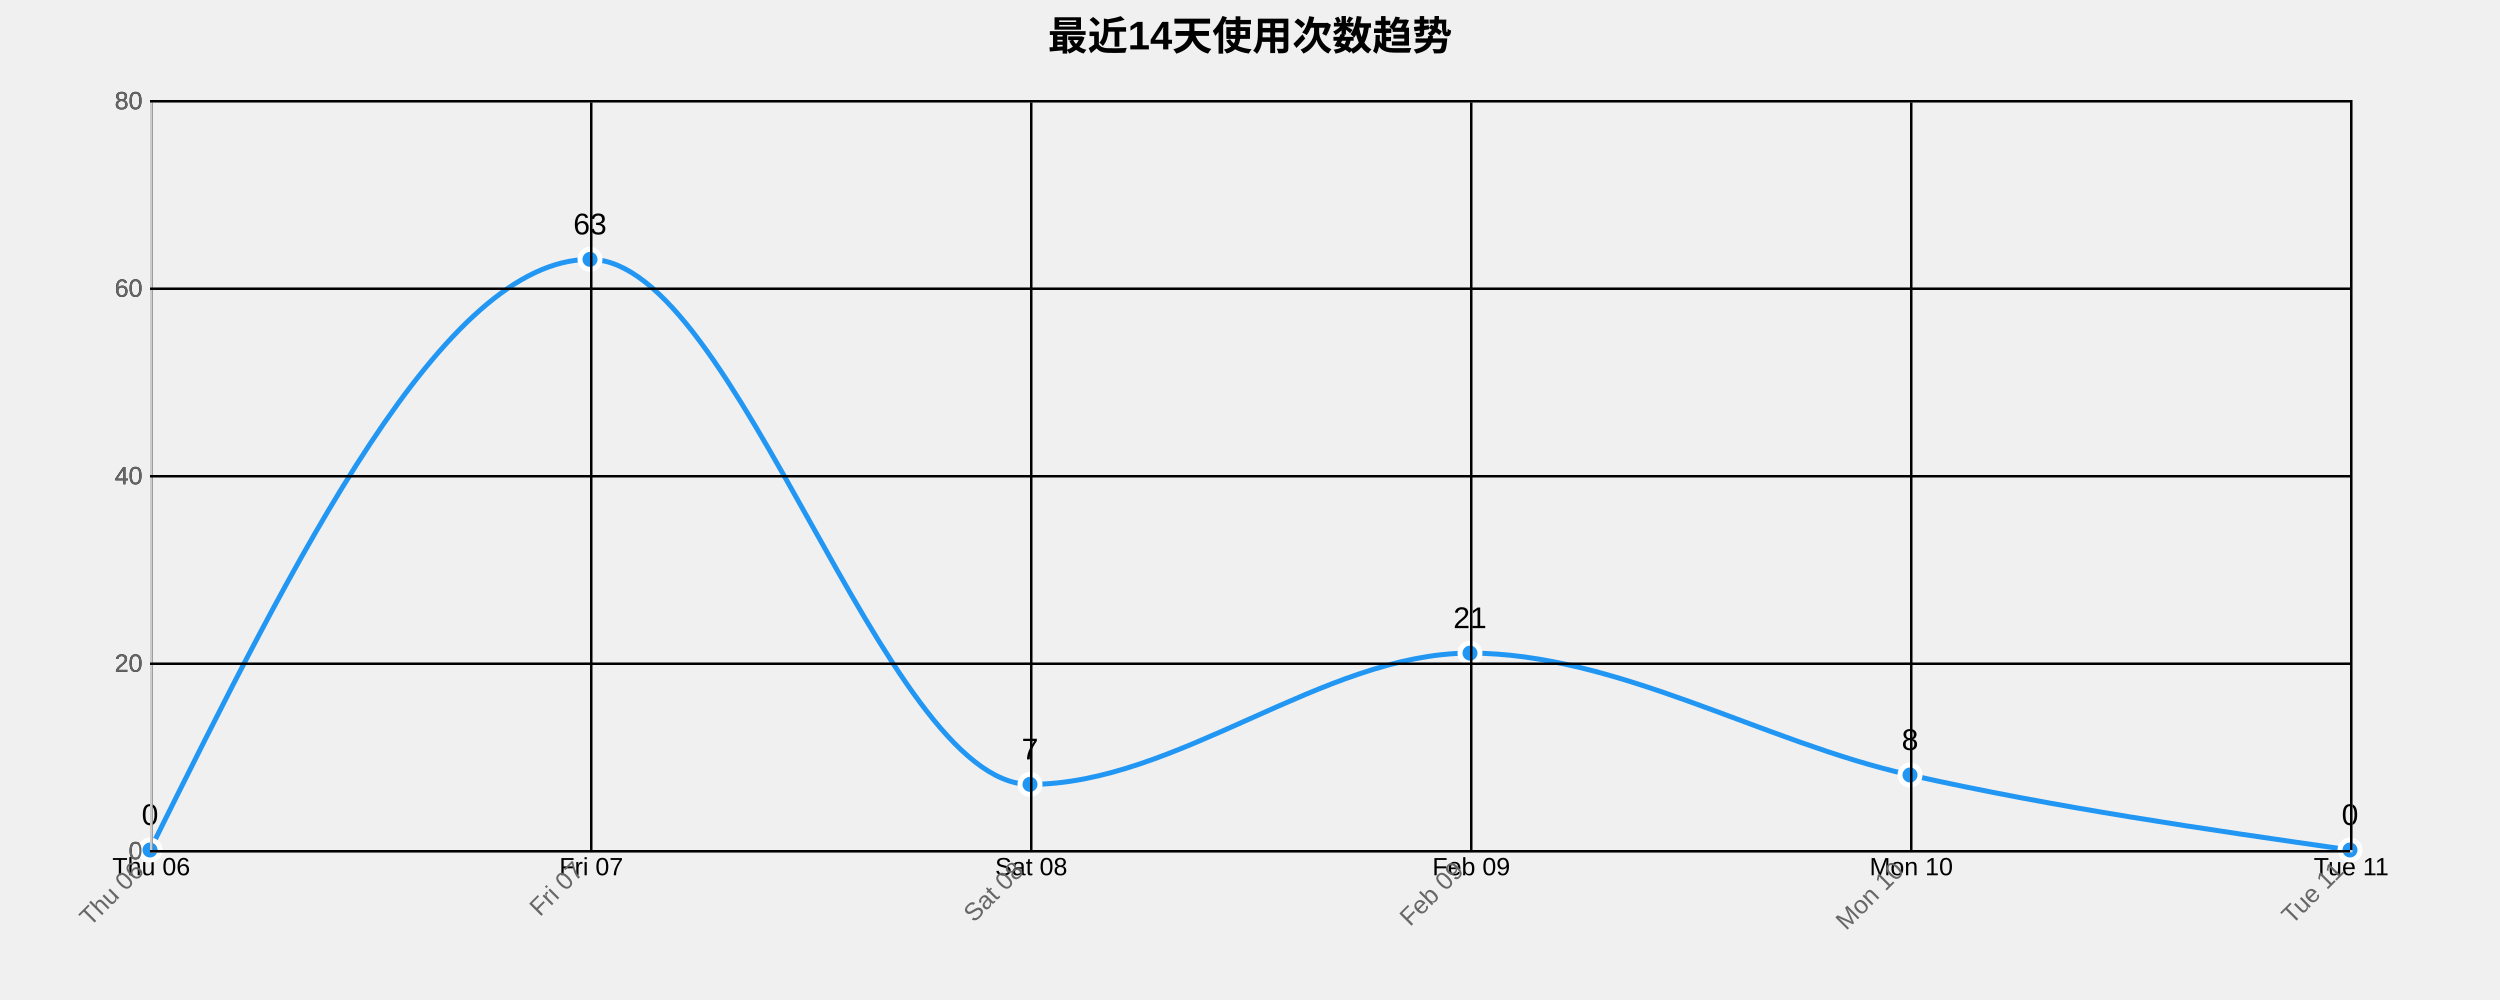
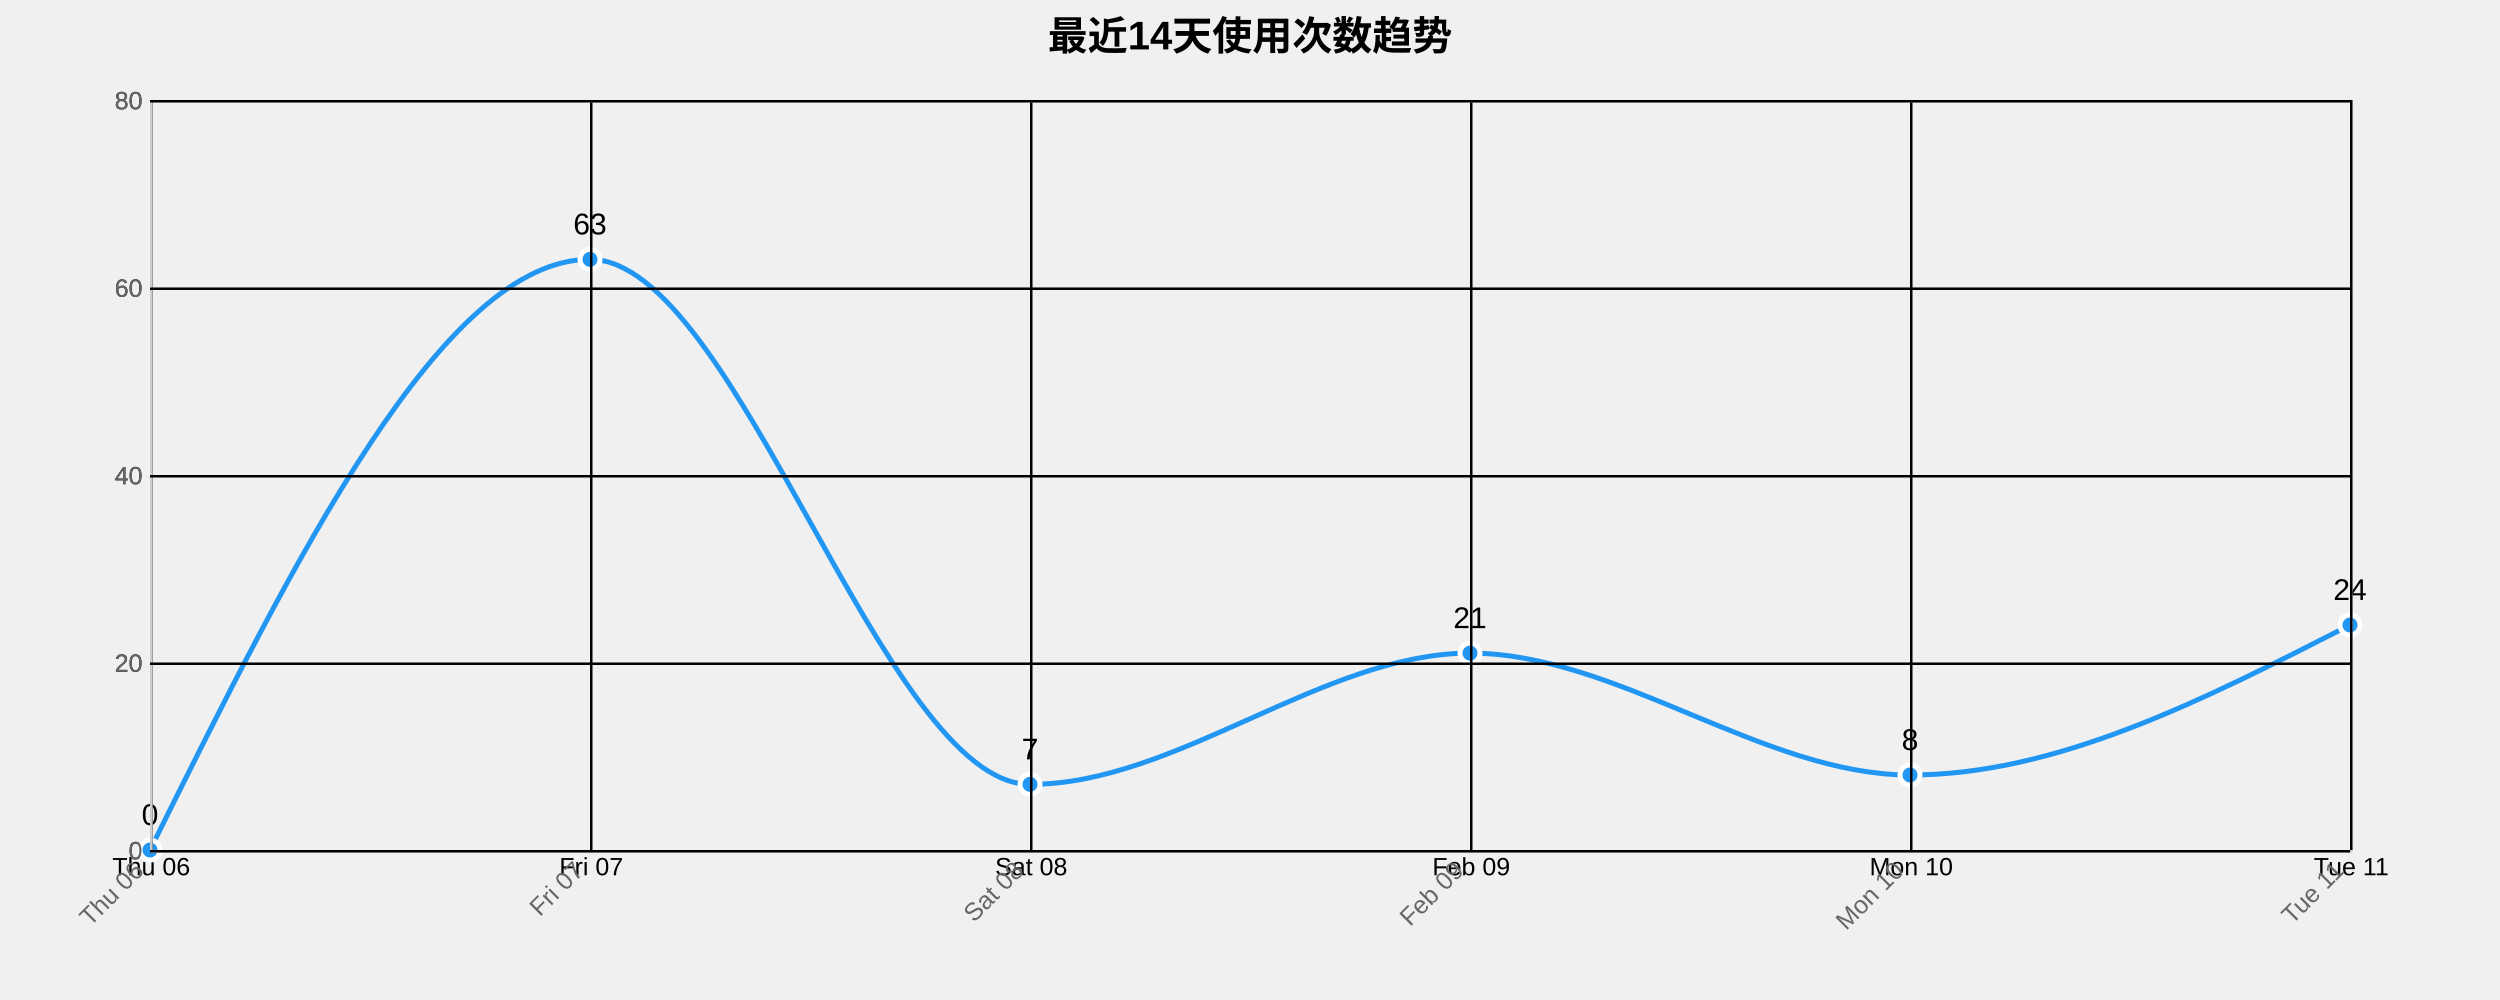
<svg xmlns="http://www.w3.org/2000/svg" width="1000" height="400">
  <g transform="translate(60,40)">
    <text x="440" y="-20" text-anchor="middle" style="font-size: 16px; font-weight: bold;">最近14天使用次数趋势</text>
    <g class="grid" transform="translate(0,300)" fill="none" font-size="10" font-family="sans-serif" text-anchor="middle">
      <path class="domain" stroke="currentColor" d="M0.5,-300V0.5H880.5V-300" />
      <g class="tick" opacity="1" transform="translate(0.5,0)">
        <line stroke="currentColor" y2="-300" />
        <text fill="currentColor" y="3" dy="0.71em">Thu 06</text>
      </g>
      <g class="tick" opacity="1" transform="translate(176.5,0)">
        <line stroke="currentColor" y2="-300" />
        <text fill="currentColor" y="3" dy="0.71em">Fri 07</text>
      </g>
      <g class="tick" opacity="1" transform="translate(352.5,0)">
        <line stroke="currentColor" y2="-300" />
        <text fill="currentColor" y="3" dy="0.71em">Sat 08</text>
      </g>
      <g class="tick" opacity="1" transform="translate(528.5,0)">
        <line stroke="currentColor" y2="-300" />
        <text fill="currentColor" y="3" dy="0.71em">Feb 09</text>
      </g>
      <g class="tick" opacity="1" transform="translate(704.5,0)">
        <line stroke="currentColor" y2="-300" />
        <text fill="currentColor" y="3" dy="0.71em">Mon 10</text>
      </g>
      <g class="tick" opacity="1" transform="translate(880.5,0)">
        <line stroke="currentColor" y2="-300" />
        <text fill="currentColor" y="3" dy="0.71em">Tue 11</text>
      </g>
    </g>
    <g class="grid" fill="none" font-size="10" font-family="sans-serif" text-anchor="end">
      <path class="domain" stroke="currentColor" d="M880,300.5H0.5V0.5H880" />
      <g class="tick" opacity="1" transform="translate(0,300.5)">
        <line stroke="currentColor" x2="880" />
        <text fill="currentColor" x="-3" dy="0.32em">0</text>
      </g>
      <g class="tick" opacity="1" transform="translate(0,225.5)">
        <line stroke="currentColor" x2="880" />
        <text fill="currentColor" x="-3" dy="0.32em">20</text>
      </g>
      <g class="tick" opacity="1" transform="translate(0,150.5)">
        <line stroke="currentColor" x2="880" />
        <text fill="currentColor" x="-3" dy="0.32em">40</text>
      </g>
      <g class="tick" opacity="1" transform="translate(0,75.5)">
        <line stroke="currentColor" x2="880" />
        <text fill="currentColor" x="-3" dy="0.32em">60</text>
      </g>
      <g class="tick" opacity="1" transform="translate(0,0.5)">
        <line stroke="currentColor" x2="880" />
        <text fill="currentColor" x="-3" dy="0.32em">80</text>
      </g>
    </g>
-     <path class="area" d="M0,300C58.667,181.875,117.333,63.75,176,63.75C234.667,63.75,293.333,273.75,352,273.75C410.667,273.75,469.333,221.25,528,221.25C586.667,221.25,645.333,256.875,704,270C762.667,283.125,821.333,291.563,880,300L880,300C821.333,300,762.667,300,704,300C645.333,300,586.667,300,528,300C469.333,300,410.667,300,352,300C293.333,300,234.667,300,176,300C117.333,300,58.667,300,0,300Z" style="fill: url(#area-gradient); opacity: 0.3;" />
-     <path class="line" d="M0,300C58.667,181.875,117.333,63.75,176,63.75C234.667,63.75,293.333,273.75,352,273.75C410.667,273.75,469.333,221.25,528,221.25C586.667,221.25,645.333,256.875,704,270C762.667,283.125,821.333,291.563,880,300" style="fill: none; stroke: #2196F3; stroke-width: 2px;" />
+     <path class="area" d="M0,300C58.667,181.875,117.333,63.75,176,63.75C234.667,63.75,293.333,273.75,352,273.75C410.667,273.75,469.333,221.25,528,221.25C586.667,221.25,645.333,270,704,270C762.667,270,821.333,240,880,210L880,300C821.333,300,762.667,300,704,300C645.333,300,586.667,300,528,300C469.333,300,410.667,300,352,300C293.333,300,234.667,300,176,300C117.333,300,58.667,300,0,300Z" style="fill: url(#area-gradient); opacity: 0.3;" />
+     <path class="line" d="M0,300C58.667,181.875,117.333,63.75,176,63.75C234.667,63.75,293.333,273.75,352,273.75C410.667,273.75,469.333,221.25,528,221.25C586.667,221.25,645.333,270,704,270C762.667,270,821.333,240,880,210" style="fill: none; stroke: #2196F3; stroke-width: 2px;" />
    <circle class="dot" cx="0" cy="300" r="4" style="fill: #2196F3; stroke: #fff; stroke-width: 2px;" />
    <circle class="dot" cx="176" cy="63.75" r="4" style="fill: #2196F3; stroke: #fff; stroke-width: 2px;" />
    <circle class="dot" cx="352" cy="273.75" r="4" style="fill: #2196F3; stroke: #fff; stroke-width: 2px;" />
    <circle class="dot" cx="528" cy="221.25" r="4" style="fill: #2196F3; stroke: #fff; stroke-width: 2px;" />
    <circle class="dot" cx="704" cy="270" r="4" style="fill: #2196F3; stroke: #fff; stroke-width: 2px;" />
-     <circle class="dot" cx="880" cy="300" r="4" style="fill: #2196F3; stroke: #fff; stroke-width: 2px;" />
+     <circle class="dot" cx="880" cy="210" r="4" style="fill: #2196F3; stroke: #fff; stroke-width: 2px;" />
    <text class="label" x="0" y="290" text-anchor="middle" style="font-size: 12px;">0</text>
    <text class="label" x="176" y="53.75" text-anchor="middle" style="font-size: 12px;">63</text>
    <text class="label" x="352" y="263.75" text-anchor="middle" style="font-size: 12px;">7</text>
    <text class="label" x="528" y="211.25" text-anchor="middle" style="font-size: 12px;">21</text>
    <text class="label" x="704" y="260" text-anchor="middle" style="font-size: 12px;">8</text>
-     <text class="label" x="880" y="290" text-anchor="middle" style="font-size: 12px;">0</text>
+     <text class="label" x="880" y="200" text-anchor="middle" style="font-size: 12px;">24</text>
    <g class="x-axis" transform="translate(0,300)" fill="none" font-size="10" font-family="sans-serif" text-anchor="middle">
      <path class="domain" stroke="currentColor" d="M0.5,-300V0.5H880.5V-300" />
      <g class="tick" opacity="1" transform="translate(0.5,0)">
        <line stroke="currentColor" y2="-300" />
        <text fill="currentColor" y="3" dy=".15em" style="text-anchor: end;" dx="-.8em" transform="rotate(-45)">Thu 06</text>
      </g>
      <g class="tick" opacity="1" transform="translate(176.5,0)">
        <line stroke="currentColor" y2="-300" />
        <text fill="currentColor" y="3" dy=".15em" style="text-anchor: end;" dx="-.8em" transform="rotate(-45)">Fri 07</text>
      </g>
      <g class="tick" opacity="1" transform="translate(352.5,0)">
        <line stroke="currentColor" y2="-300" />
        <text fill="currentColor" y="3" dy=".15em" style="text-anchor: end;" dx="-.8em" transform="rotate(-45)">Sat 08</text>
      </g>
      <g class="tick" opacity="1" transform="translate(528.5,0)">
        <line stroke="currentColor" y2="-300" />
        <text fill="currentColor" y="3" dy=".15em" style="text-anchor: end;" dx="-.8em" transform="rotate(-45)">Feb 09</text>
      </g>
      <g class="tick" opacity="1" transform="translate(704.5,0)">
        <line stroke="currentColor" y2="-300" />
        <text fill="currentColor" y="3" dy=".15em" style="text-anchor: end;" dx="-.8em" transform="rotate(-45)">Mon 10</text>
      </g>
      <g class="tick" opacity="1" transform="translate(880.5,0)">
        <line stroke="currentColor" y2="-300" />
        <text fill="currentColor" y="3" dy=".15em" style="text-anchor: end;" dx="-.8em" transform="rotate(-45)">Tue 11</text>
      </g>
    </g>
    <g class="y-axis" fill="none" font-size="10" font-family="sans-serif" text-anchor="end">
      <path class="domain" stroke="currentColor" d="M880,300.5H0.5V0.5H880" />
      <g class="tick" opacity="1" transform="translate(0,300.5)">
        <line stroke="currentColor" x2="880" />
        <text fill="currentColor" x="-3" dy="0.32em">0</text>
      </g>
      <g class="tick" opacity="1" transform="translate(0,225.5)">
        <line stroke="currentColor" x2="880" />
        <text fill="currentColor" x="-3" dy="0.32em">20</text>
      </g>
      <g class="tick" opacity="1" transform="translate(0,150.5)">
        <line stroke="currentColor" x2="880" />
        <text fill="currentColor" x="-3" dy="0.32em">40</text>
      </g>
      <g class="tick" opacity="1" transform="translate(0,75.5)">
        <line stroke="currentColor" x2="880" />
        <text fill="currentColor" x="-3" dy="0.32em">60</text>
      </g>
      <g class="tick" opacity="1" transform="translate(0,0.5)">
        <line stroke="currentColor" x2="880" />
        <text fill="currentColor" x="-3" dy="0.32em">80</text>
      </g>
    </g>
    <style>
    .grid line {
      stroke: #e0e0e0;
      stroke-opacity: 0.7;
      shape-rendering: crispEdges;
    }
    .grid path {
      stroke-width: 0;
    }
    .dot:hover {
      r: 6;
    }
    text {
      font-family: Arial, sans-serif;
    }
    .x-axis path, .y-axis path {
      stroke: #ccc;
    }
    .x-axis text, .y-axis text {
      fill: #666;
    }
  </style>
  </g>
</svg>
